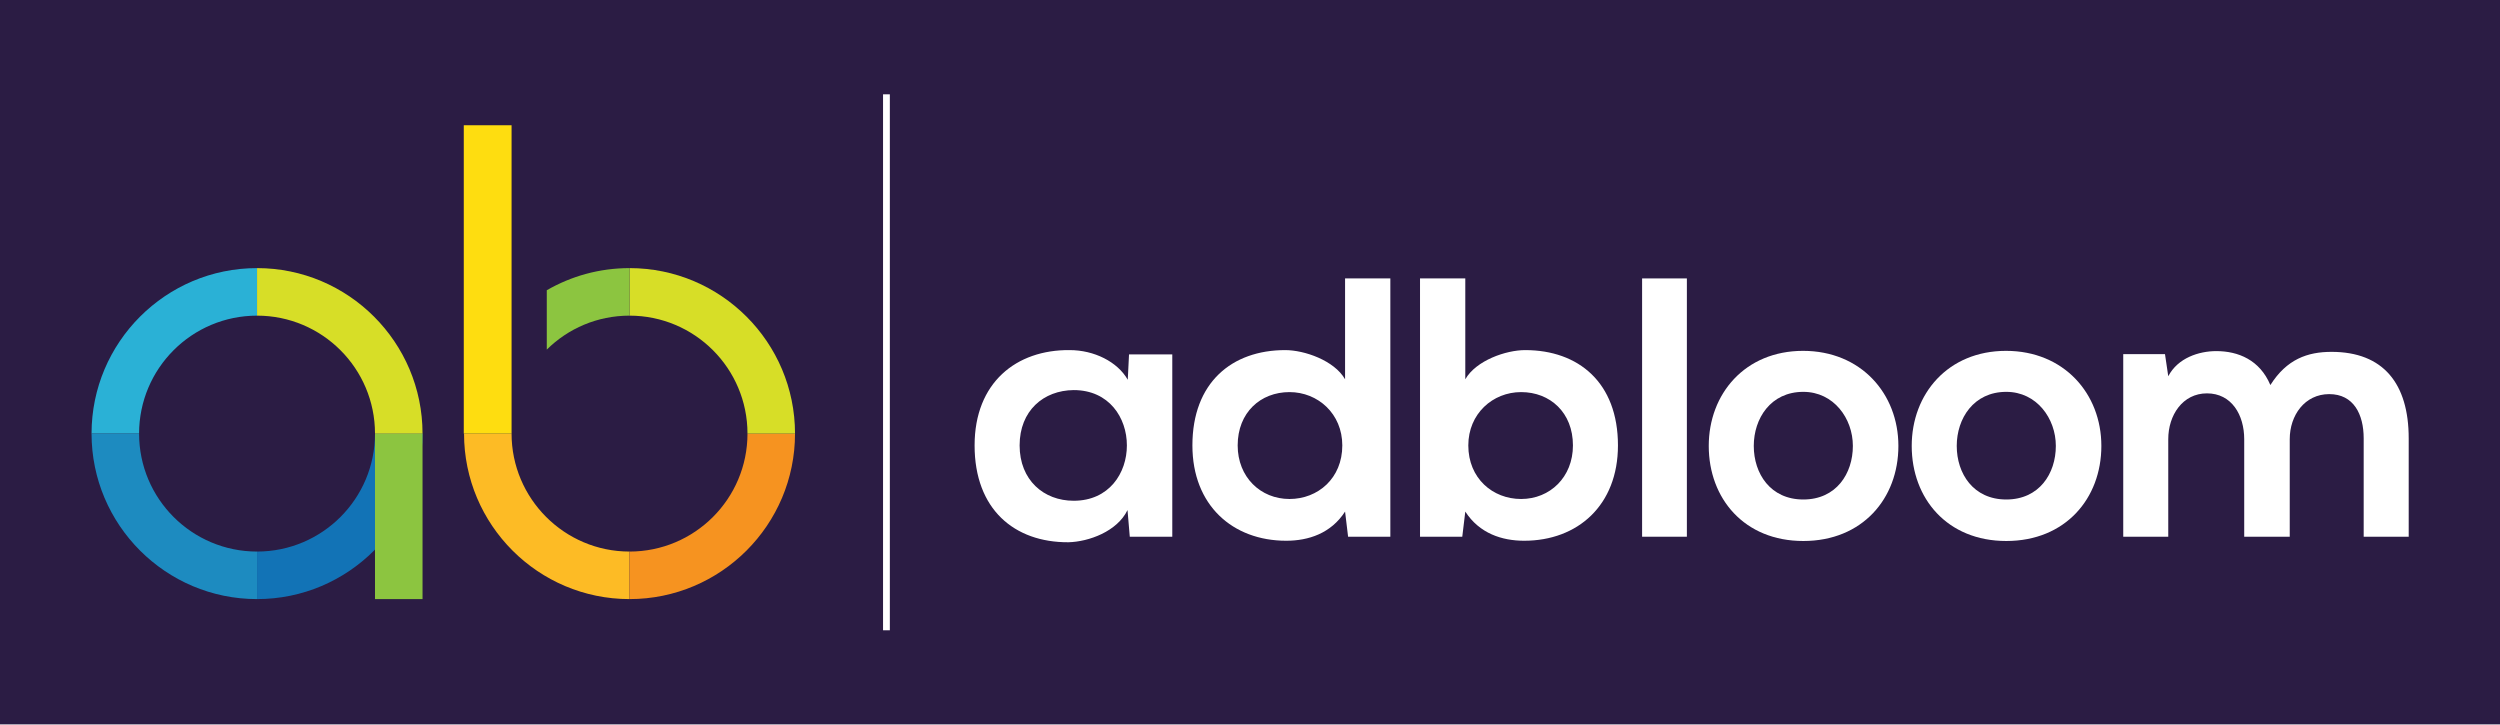
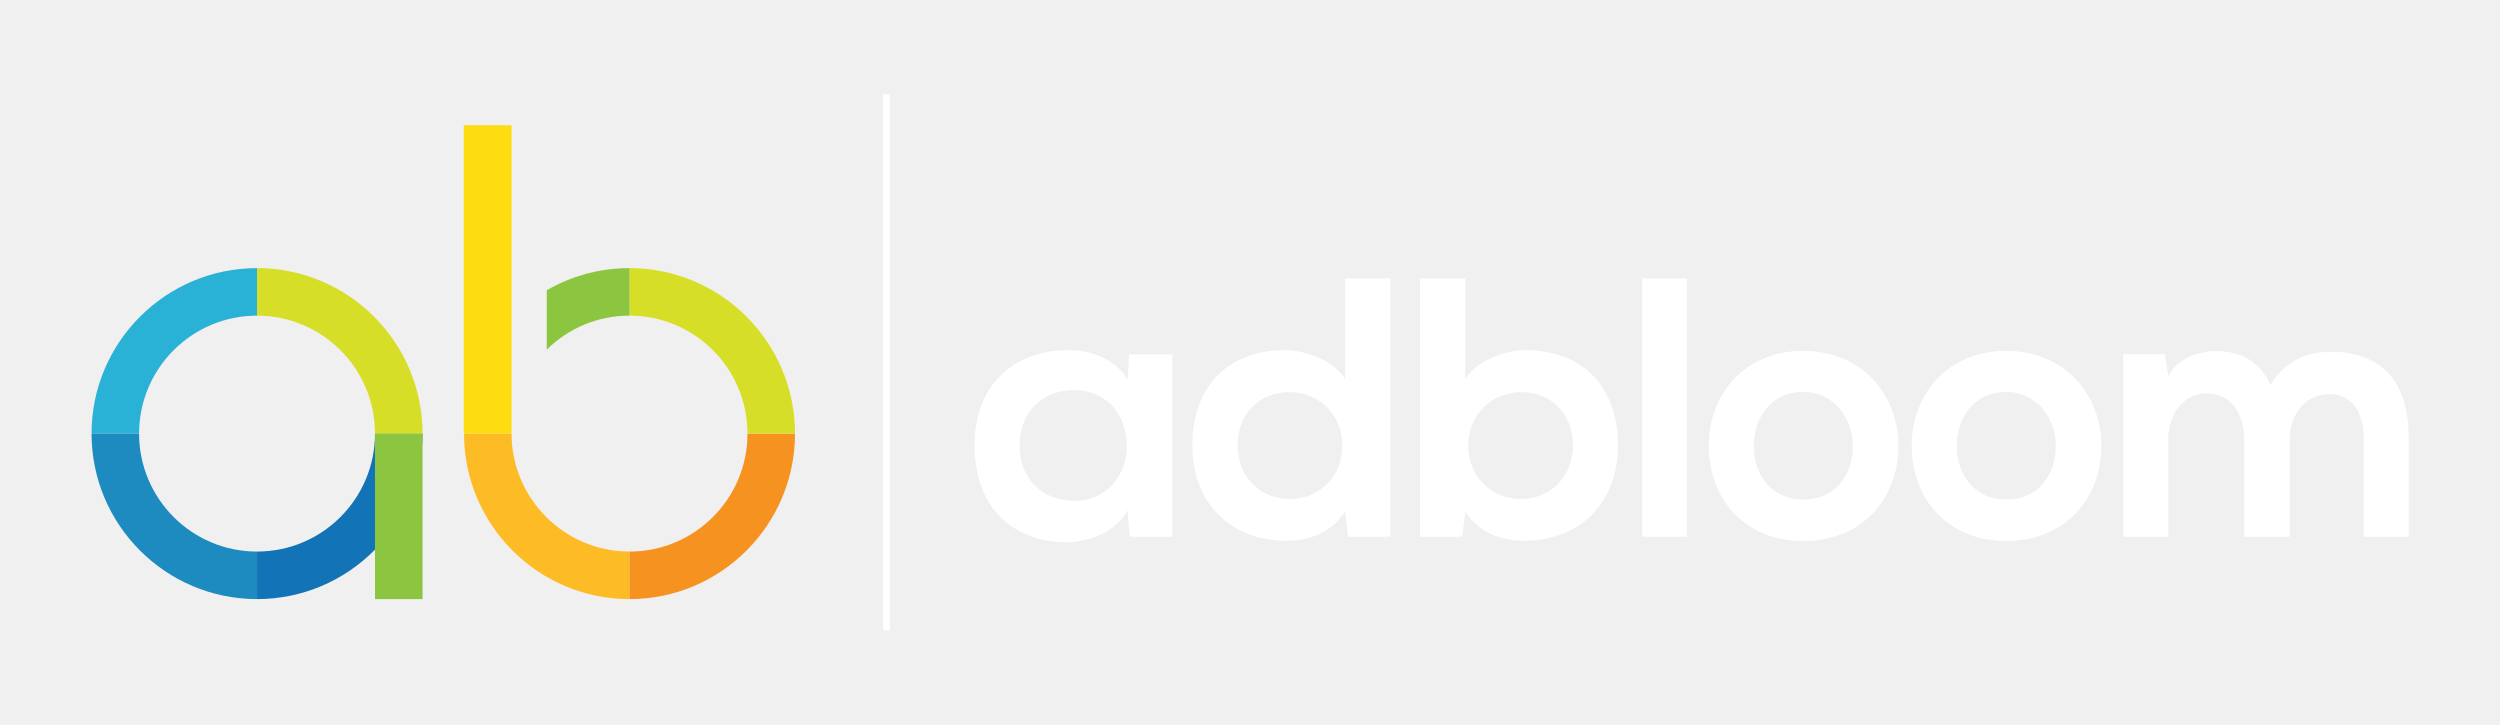
<svg xmlns="http://www.w3.org/2000/svg" version="1.1" id="Layer_1" x="0px" y="0px" viewBox="0 0 994 288" style="enable-background:new 0 0 994 288;" xml:space="preserve">
  <style type="text/css">
- 	.st0{fill:#2B1C44;}
+ 	.st0{fill:transparent;}
	.st1{fill:#231F20;}
	.st2{fill:#FFFFFF;}
	.st3{fill:#1273B6;}
	.st4{fill:#8CC540;}
	.st5{fill:#FDBB25;}
	.st6{fill:#FEDD10;}
	.st7{fill:#2AB1D6;}
	.st8{fill:#1D8BC0;}
	.st9{fill:#D7DE27;}
	.st10{fill:#F69320;}
	.st11{fill:#595A5C;}
</style>
  <rect class="st0" width="994" height="288" />
  <g>
    <g>
      <rect x="351.1" y="37.5" class="st2" width="2.7" height="213.1" />
    </g>
    <g>
      <path class="st2" d="M448.9,140.9h17.2v72.5h-16.9l-0.9-10.6c-4.1,8.5-15.4,12.6-23.5,12.8c-21.5,0.1-37.3-13.1-37.3-38.5    c0-25,16.6-38.1,37.8-37.9c9.7,0,19,4.6,23.1,11.8L448.9,140.9z M405.4,177.1c0,13.8,9.6,22,21.5,22c28.2,0,28.2-44,0-44    C414.9,155.2,405.4,163.3,405.4,177.1z" />
      <path class="st2" d="M552.8,110.7v102.7H536l-1.2-10c-5.6,8.7-14.6,11.6-23.4,11.6c-21.3,0-37.3-14.1-37.3-37.9    c0-25,15.7-37.9,36.9-37.9c7.6,0,19.5,4.1,23.8,11.6v-40.1H552.8z M492.1,177.1c0,12.6,9.1,21.3,20.6,21.3c11.3,0,21-8.2,21-21.3    c0-12.6-9.7-21.2-21-21.2C501.2,155.9,492.1,164,492.1,177.1z" />
      <path class="st2" d="M582.6,110.7v40.1c4.3-7.5,16.2-11.6,23.8-11.6c21.2,0,36.9,12.9,36.9,37.9c0,23.8-16,37.9-37.3,37.9    c-8.8,0-17.8-2.9-23.4-11.6l-1.2,10h-16.8V110.7H582.6z M583.8,177.1c0,13.1,9.7,21.3,21,21.3c11.5,0,20.6-8.7,20.6-21.3    c0-13.1-9.1-21.2-20.6-21.2C593.5,155.9,583.8,164.5,583.8,177.1z" />
      <path class="st2" d="M670.7,110.7v102.7h-17.8V110.7H670.7z" />
      <path class="st2" d="M754.8,177.3c0,20.9-14.3,37.8-37.8,37.8s-37.6-16.9-37.6-37.8c0-20.7,14.4-37.8,37.5-37.8    C739.9,139.5,754.8,156.5,754.8,177.3z M697.3,177.3c0,11,6.6,21.3,19.7,21.3c13.1,0,19.7-10.3,19.7-21.3    c0-10.9-7.6-21.5-19.7-21.5C704,155.8,697.3,166.4,697.3,177.3z" />
      <path class="st2" d="M835.5,177.3c0,20.9-14.3,37.8-37.8,37.8s-37.6-16.9-37.6-37.8c0-20.7,14.4-37.8,37.5-37.8    C820.6,139.5,835.5,156.5,835.5,177.3z M778,177.3c0,11,6.6,21.3,19.7,21.3c13.1,0,19.7-10.3,19.7-21.3c0-10.9-7.6-21.5-19.7-21.5    C784.7,155.8,778,166.4,778,177.3z" />
      <path class="st2" d="M892.3,213.4v-38.8c0-9.6-5-18.2-14.8-18.2c-9.7,0-15.4,8.7-15.4,18.2v38.8h-17.9v-72.6h16.6l1.3,8.8    c3.8-7.3,12.2-10,19.1-10c8.7,0,17.3,3.5,21.5,13.5c6.5-10.3,14.8-13.2,24.3-13.2c20.6,0,30.7,12.6,30.7,34.4v39.1h-17.9v-39.1    c0-9.6-4-17.6-13.7-17.6c-9.7,0-15.7,8.4-15.7,17.9v38.8H892.3z" />
    </g>
    <g>
      <g>
        <path class="st3" d="M102.2,238.2v-18.9c25.9,0,46.9-21,46.9-46.9H168C168,208.7,138.5,238.2,102.2,238.2z" />
      </g>
      <rect x="149.1" y="172.4" class="st4" width="18.9" height="65.8" />
      <path class="st5" d="M203.4,172.4h-18.9c0,36.3,29.5,65.8,65.8,65.8v-18.9C224.4,219.3,203.4,198.2,203.4,172.4z" />
      <polyline class="st6" points="184.4,172.4 184.4,49.8 203.4,49.8 203.4,172.4   " />
      <g>
        <path class="st7" d="M55.3,172.4H36.4c0-36.3,29.5-65.8,65.8-65.8v18.9C76.3,125.5,55.3,146.5,55.3,172.4z" />
      </g>
      <g>
        <path class="st8" d="M102.2,238.2c-36.3,0-65.8-29.5-65.8-65.8h18.9c0,25.9,21,46.9,46.9,46.9V238.2z" />
      </g>
      <g>
        <path class="st9" d="M168,172.4h-18.9c0-25.9-21-46.9-46.9-46.9v-18.9C138.5,106.6,168,136.1,168,172.4z" />
      </g>
      <g>
        <path class="st10" d="M250.3,238.2v-18.9c25.9,0,46.9-21,46.9-46.9h18.9C316.1,208.7,286.6,238.2,250.3,238.2z" />
      </g>
      <g>
        <path class="st9" d="M316.1,172.4h-18.9c0-25.9-21-46.9-46.9-46.9v-18.9C286.6,106.6,316.1,136.1,316.1,172.4z" />
      </g>
      <path class="st4" d="M217.4,115.4V139c8.5-8.4,20.1-13.5,32.9-13.5v-18.9C238.3,106.6,227.1,109.8,217.4,115.4z" />
    </g>
  </g>
</svg>
